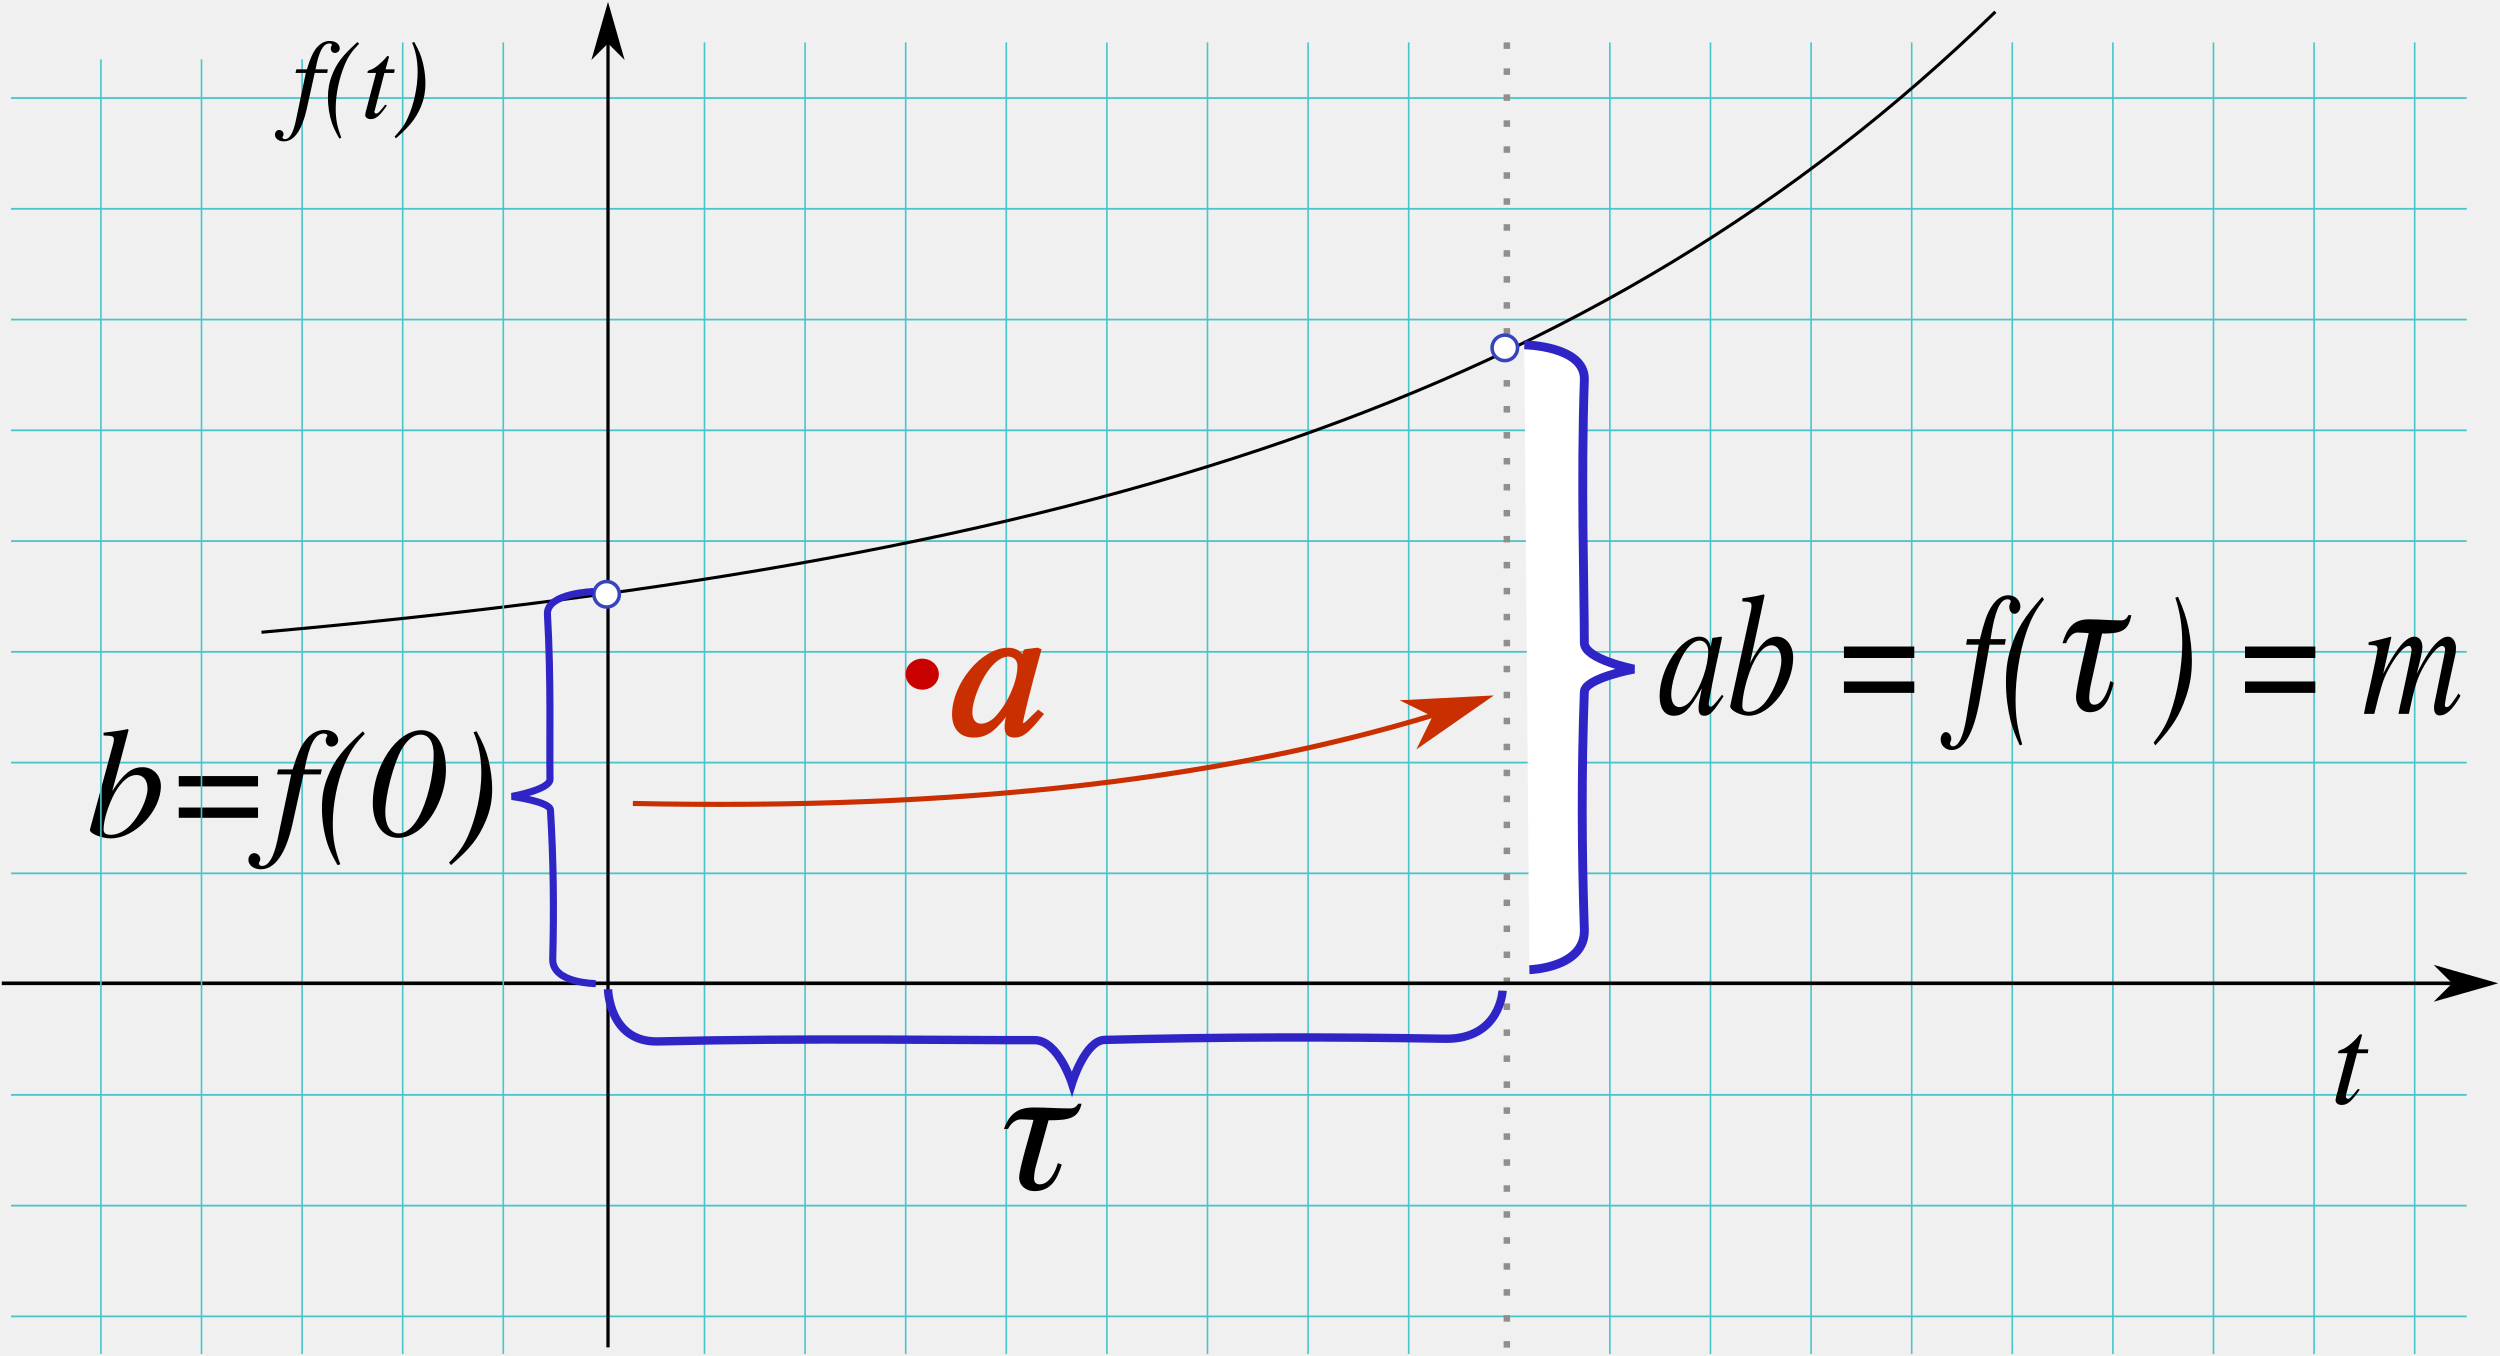
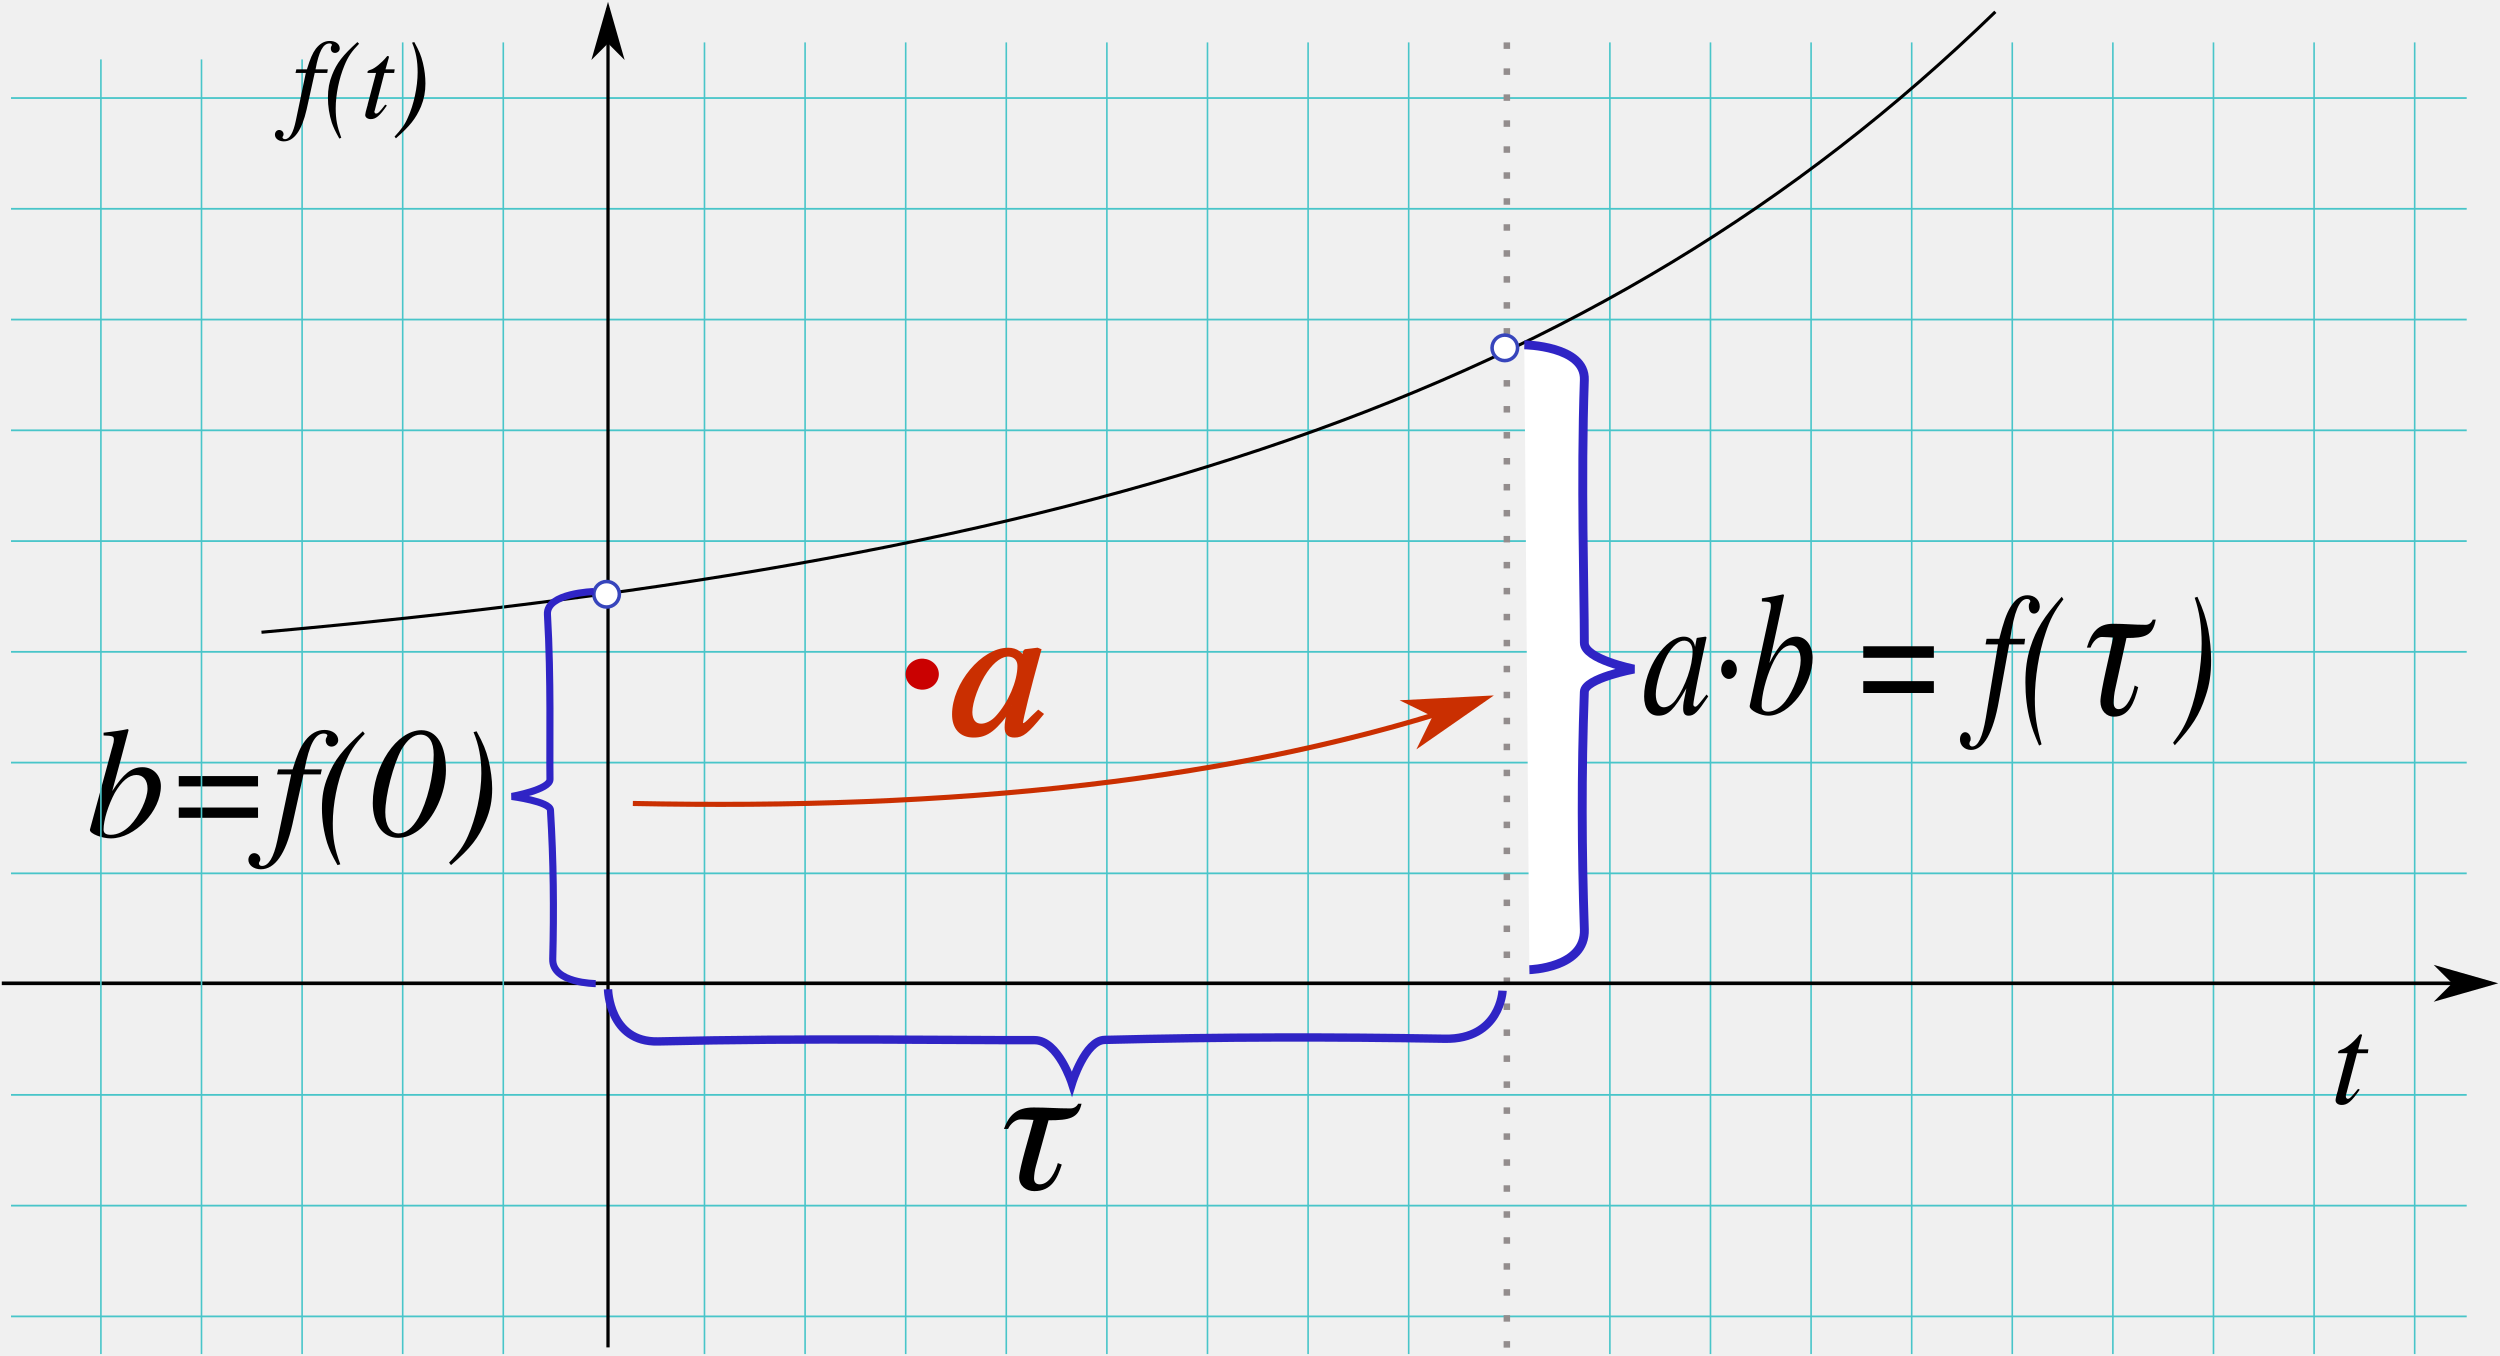
<svg xmlns="http://www.w3.org/2000/svg" width="140.426mm" height="76.157mm" viewBox="0 0 140.426 76.157" version="1.1" id="svg8">
  <defs id="defs2">
    <marker style="overflow:visible" id="marker2645" refX="0" refY="0" orient="auto">
      <path transform="matrix(0.8,0,0,0.8,10,0)" style="fill:#ca2f01;fill-opacity:1;fill-rule:evenodd;stroke:#ca2f01;stroke-width:1pt;stroke-opacity:1" d="M 0,0 5,-5 -12.5,0 5,5 Z" id="path2643" />
    </marker>
    <marker orient="auto" refY="0" refX="0" id="Arrow1Lstart" style="overflow:visible">
      <path id="path4824" d="M 0,0 5,-5 -12.5,0 5,5 Z" style="fill:#000000;fill-opacity:1;fill-rule:evenodd;stroke:#000000;stroke-width:1pt;stroke-opacity:1" transform="matrix(0.8,0,0,0.8,10,0)" />
    </marker>
    <marker style="overflow:visible" id="marker5132" refX="0" refY="0" orient="auto">
      <path transform="matrix(-0.8,0,0,-0.8,-10,0)" style="fill:#ca2f01;fill-opacity:1;fill-rule:evenodd;stroke:#ca2f01;stroke-width:1pt;stroke-opacity:1" d="M 0,0 5,-5 -12.5,0 5,5 Z" id="path5130" />
    </marker>
    <marker orient="auto" refY="0" refX="0" id="Arrow1Lend" style="overflow:visible">
      <path id="path4827" d="M 0,0 5,-5 -12.5,0 5,5 Z" style="fill:#000000;fill-opacity:1;fill-rule:evenodd;stroke:#000000;stroke-width:1pt;stroke-opacity:1" transform="matrix(-0.8,0,0,-0.8,-10,0)" />
    </marker>
    <marker orient="auto" refY="0" refX="0" id="Arrow1Lstart-3" style="overflow:visible">
      <path id="path4824-7" d="M 0,0 5,-5 -12.5,0 5,5 Z" style="fill:#938d8d;fill-opacity:1;fill-rule:evenodd;stroke:#938d8d;stroke-width:1pt;stroke-opacity:1" transform="matrix(0.8,0,0,0.8,10,0)" />
    </marker>
    <marker style="overflow:visible" id="marker2645-3" refX="0" refY="0" orient="auto">
      <path transform="matrix(0.8,0,0,0.8,10,0)" style="fill:#ca2f01;fill-opacity:1;fill-rule:evenodd;stroke:#ca2f01;stroke-width:1pt;stroke-opacity:1" d="M 0,0 5,-5 -12.5,0 5,5 Z" id="path2643-6" />
    </marker>
    <marker style="overflow:visible" id="marker2645-5" refX="0" refY="0" orient="auto">
      <path transform="matrix(0.8,0,0,0.8,10,0)" style="fill:#ca2f01;fill-opacity:1;fill-rule:evenodd;stroke:#ca2f01;stroke-width:1pt;stroke-opacity:1" d="M 0,0 5,-5 -12.5,0 5,5 Z" id="path2643-3" />
    </marker>
  </defs>
  <g id="layer1" transform="translate(-25.90073,-87.74228)">
    <path style="fill:none;stroke:#48c5c9;stroke-width:0.091;stroke-linecap:butt;stroke-linejoin:miter;stroke-miterlimit:4;stroke-dasharray:none;stroke-opacity:1" d="M 42.87,91.079 V 163.8" id="path815" />
    <path style="fill:none;stroke:#48c5c9;stroke-width:0.091;stroke-linecap:butt;stroke-linejoin:miter;stroke-miterlimit:4;stroke-dasharray:none;stroke-opacity:1" d="M 48.52,90.124 V 163.8" id="path815-3" />
    <path style="fill:none;stroke:#48c5c9;stroke-width:0.091;stroke-linecap:butt;stroke-linejoin:miter;stroke-miterlimit:4;stroke-dasharray:none;stroke-opacity:1" d="M 65.472,90.124 V 163.8" id="path815-5" />
    <path style="fill:none;stroke:#48c5c9;stroke-width:0.091;stroke-linecap:butt;stroke-linejoin:miter;stroke-miterlimit:4;stroke-dasharray:none;stroke-opacity:1" d="M 71.123,90.124 V 163.8" id="path815-35" />
    <path style="fill:none;stroke:#48c5c9;stroke-width:0.091;stroke-linecap:butt;stroke-linejoin:miter;stroke-miterlimit:4;stroke-dasharray:none;stroke-opacity:1" d="M 76.774,90.124 V 163.8" id="path815-62" />
    <path style="fill:none;stroke:#48c5c9;stroke-width:0.091;stroke-linecap:butt;stroke-linejoin:miter;stroke-miterlimit:4;stroke-dasharray:none;stroke-opacity:1" d="M 82.424,90.124 V 163.8" id="path815-9" />
    <path style="fill:none;stroke:#48c5c9;stroke-width:0.091;stroke-linecap:butt;stroke-linejoin:miter;stroke-miterlimit:4;stroke-dasharray:none;stroke-opacity:1" d="M 88.075,90.124 V 163.8" id="path815-1" />
    <path style="fill:none;stroke:#48c5c9;stroke-width:0.091;stroke-linecap:butt;stroke-linejoin:miter;stroke-miterlimit:4;stroke-dasharray:none;stroke-opacity:1" d="M 93.726,90.124 V 163.8" id="path815-70" />
    <path style="fill:none;stroke:#48c5c9;stroke-width:0.091;stroke-linecap:butt;stroke-linejoin:miter;stroke-miterlimit:4;stroke-dasharray:none;stroke-opacity:1" d="M 105.027,90.124 V 163.8" id="path815-93" />
    <path style="fill:none;stroke:#48c5c9;stroke-width:0.091;stroke-linecap:butt;stroke-linejoin:miter;stroke-miterlimit:4;stroke-dasharray:none;stroke-opacity:1" d="M 99.377,90.124 V 163.8" id="path815-60" />
    <path style="fill:none;stroke:#48c5c9;stroke-width:0.091;stroke-linecap:butt;stroke-linejoin:miter;stroke-miterlimit:4;stroke-dasharray:none;stroke-opacity:1" d="M 116.329,90.124 V 163.8" id="path815-626" />
    <path style="fill:none;stroke:#48c5c9;stroke-width:0.091;stroke-linecap:butt;stroke-linejoin:miter;stroke-miterlimit:4;stroke-dasharray:none;stroke-opacity:1" d="M 121.979,90.124 V 163.8" id="path815-79" />
    <path style="fill:none;stroke:#48c5c9;stroke-width:0.091;stroke-linecap:butt;stroke-linejoin:miter;stroke-miterlimit:4;stroke-dasharray:none;stroke-opacity:1" d="M 127.63,90.124 V 163.8" id="path815-20" />
    <path style="fill:none;stroke:#48c5c9;stroke-width:0.091;stroke-linecap:butt;stroke-linejoin:miter;stroke-miterlimit:4;stroke-dasharray:none;stroke-opacity:1" d="M 133.281,90.124 V 163.8" id="path815-23" />
    <path style="fill:none;stroke:#48c5c9;stroke-width:0.091;stroke-linecap:butt;stroke-linejoin:miter;stroke-miterlimit:4;stroke-dasharray:none;stroke-opacity:1" d="M 138.931,90.124 V 163.8" id="path815-75" />
    <path style="fill:none;stroke:#48c5c9;stroke-width:0.091;stroke-linecap:butt;stroke-linejoin:miter;stroke-miterlimit:4;stroke-dasharray:none;stroke-opacity:1" d="M 144.582,90.124 V 163.8" id="path815-92" />
    <path style="fill:none;stroke:#48c5c9;stroke-width:0.091;stroke-linecap:butt;stroke-linejoin:miter;stroke-miterlimit:4;stroke-dasharray:none;stroke-opacity:1" d="M 150.233,90.124 V 163.8" id="path815-28" />
    <path style="fill:none;stroke:#48c5c9;stroke-width:0.091;stroke-linecap:butt;stroke-linejoin:miter;stroke-miterlimit:4;stroke-dasharray:none;stroke-opacity:1" d="M 155.884,90.124 V 163.8" id="path815-97" />
    <path style="fill:none;stroke:#48c5c9;stroke-width:0.091;stroke-linecap:butt;stroke-linejoin:miter;stroke-miterlimit:4;stroke-dasharray:none;stroke-opacity:1" d="M 161.534,90.124 V 163.8" id="path815-36" />
    <path style="fill:none;stroke:#48c5c9;stroke-width:0.101;stroke-linecap:butt;stroke-linejoin:miter;stroke-miterlimit:4;stroke-dasharray:none;stroke-opacity:1" d="m 26.519,161.685 h 137.938" id="path4677" />
    <path style="fill:none;stroke:#48c5c9;stroke-width:0.101;stroke-linecap:butt;stroke-linejoin:miter;stroke-miterlimit:4;stroke-dasharray:none;stroke-opacity:1" d="m 26.519,93.25 c 45.979,0 91.959,0 137.938,0" id="path4677-7" />
    <path style="fill:none;stroke:#48c5c9;stroke-width:0.101;stroke-linecap:butt;stroke-linejoin:miter;stroke-miterlimit:4;stroke-dasharray:none;stroke-opacity:1" d="m 26.519,99.471 h 137.938" id="path4677-8" />
    <path style="fill:none;stroke:#48c5c9;stroke-width:0.101;stroke-linecap:butt;stroke-linejoin:miter;stroke-miterlimit:4;stroke-dasharray:none;stroke-opacity:1" d="m 26.519,105.692 h 137.938" id="path4677-45" />
    <path style="fill:none;stroke:#48c5c9;stroke-width:0.101;stroke-linecap:butt;stroke-linejoin:miter;stroke-miterlimit:4;stroke-dasharray:none;stroke-opacity:1" d="m 26.519,111.914 h 137.938" id="path4677-0" />
    <path style="fill:none;stroke:#48c5c9;stroke-width:0.101;stroke-linecap:butt;stroke-linejoin:miter;stroke-miterlimit:4;stroke-dasharray:none;stroke-opacity:1" d="m 26.519,118.135 h 137.938" id="path4677-3" />
    <path style="fill:none;stroke:#48c5c9;stroke-width:0.101;stroke-linecap:butt;stroke-linejoin:miter;stroke-miterlimit:4;stroke-dasharray:none;stroke-opacity:1" d="m 26.519,124.356 h 137.938" id="path4677-6" />
    <path style="fill:none;stroke:#48c5c9;stroke-width:0.101;stroke-linecap:butt;stroke-linejoin:miter;stroke-miterlimit:4;stroke-dasharray:none;stroke-opacity:1" d="m 26.519,130.578 h 137.938" id="path4677-1" />
    <path style="fill:none;stroke:#48c5c9;stroke-width:0.101;stroke-linecap:butt;stroke-linejoin:miter;stroke-miterlimit:4;stroke-dasharray:none;stroke-opacity:1" d="m 26.519,136.799 h 137.938" id="path4677-06" />
    <path style="fill:none;stroke:#48c5c9;stroke-width:0.101;stroke-linecap:butt;stroke-linejoin:miter;stroke-miterlimit:4;stroke-dasharray:none;stroke-opacity:1" d="m 26.519,149.242 h 137.938" id="path4677-061" />
    <path style="fill:none;stroke:#48c5c9;stroke-width:0.101;stroke-linecap:butt;stroke-linejoin:miter;stroke-miterlimit:4;stroke-dasharray:none;stroke-opacity:1" d="m 26.519,155.463 h 137.938" id="path4677-54" />
    <path style="fill:none;stroke:#938d8d;stroke-width:0.365;stroke-linecap:butt;stroke-linejoin:miter;stroke-miterlimit:4;stroke-dasharray:0.365, 1.094;stroke-dashoffset:0;stroke-opacity:1" d="M 110.541,90.124 V 163.8" id="path815-7-4-5" />
    <text xml:space="preserve" style="font-style:italic;font-variant:normal;font-weight:normal;font-stretch:normal;font-size:7.056px;line-height:1.25;font-family:Grey;-inkscape-font-specification:'Grey Italic';letter-spacing:0px;word-spacing:0px;fill:#000000;fill-opacity:1;stroke:none;stroke-width:0.265" x="144.657" y="109.696" id="text1181">
      <tspan id="tspan1179" x="144.657" y="116.08" style="stroke-width:0.265" />
    </text>
    <path style="fill:none;stroke:#000000;stroke-width:0.184;stroke-linecap:butt;stroke-linejoin:miter;stroke-miterlimit:4;stroke-dasharray:none;stroke-opacity:1;marker-start:url(#Arrow1Lstart)" d="M 60.053,88.2 V 163.426" id="path815-7" />
    <path style="fill:none;stroke:#000000;stroke-width:0.204;stroke-linecap:butt;stroke-linejoin:miter;stroke-miterlimit:4;stroke-dasharray:none;stroke-opacity:1;marker-end:url(#Arrow1Lend)" d="M 26.001,142.975 H 165.831" id="path4677-5" />
    <text xml:space="preserve" style="font-style:normal;font-variant:normal;font-weight:normal;font-stretch:normal;font-size:6.381px;line-height:1.25;font-family:Grey;-inkscape-font-specification:Grey;letter-spacing:0px;word-spacing:0px;fill:#000000;fill-opacity:1;stroke:none;stroke-width:0.16" x="42.283" y="94.37" id="text5204">
      <tspan id="tspan5202" x="42.283" y="94.37" style="font-style:italic;font-variant:normal;font-weight:normal;font-stretch:normal;font-family:times;-inkscape-font-specification:'times Italic';stroke-width:0.16">f(t)</tspan>
    </text>
    <text xml:space="preserve" style="font-style:italic;font-variant:normal;font-weight:normal;font-stretch:normal;font-size:7.121px;line-height:1.25;font-family:times;-inkscape-font-specification:'times Italic';letter-spacing:0px;word-spacing:0px;fill:#000000;fill-opacity:1;stroke:none;stroke-width:0.178" x="156.826" y="149.732" id="text5208">
      <tspan id="tspan5206" x="156.826" y="149.732" style="font-style:italic;font-variant:normal;font-weight:normal;font-stretch:normal;font-family:times;-inkscape-font-specification:'times Italic';stroke-width:0.178">t</tspan>
    </text>
    <path style="fill:none;stroke:#000000;stroke-width:0.175px;stroke-linecap:butt;stroke-linejoin:miter;stroke-opacity:1" d="m 137.98,88.406 c -22.504,21.85 -51.018,30.702 -97.392,34.85" id="path5242" />
    <circle style="opacity:1;fill:#ffffff;fill-opacity:1;stroke:#3745bc;stroke-width:0.2;stroke-linecap:square;stroke-linejoin:round;stroke-miterlimit:4;stroke-dasharray:none;stroke-dashoffset:0;stroke-opacity:1" id="path5210-6" cx="59.974" cy="121.123" r="0.717" />
    <circle style="opacity:1;fill:#ffffff;fill-opacity:1;stroke:#3745bc;stroke-width:0.2;stroke-linecap:square;stroke-linejoin:round;stroke-miterlimit:4;stroke-dasharray:none;stroke-dashoffset:0;stroke-opacity:1" id="path5210-9" cx="110.427" cy="107.282" r="0.717" />
    <path style="fill:none;stroke:#2f24c5;stroke-width:0.4;stroke-linecap:butt;stroke-linejoin:miter;stroke-miterlimit:4;stroke-dasharray:none;stroke-dashoffset:0;stroke-opacity:1" d="m 59.363,142.991 c 0,0 -2.451,-0.008 -2.415,-1.377 0.072,-2.78 0.047,-5.476 -0.128,-8.371 -0.029,-0.48 -2.174,-0.764 -2.174,-0.764 0,0 2.155,-0.381 2.147,-0.963 -0.028,-1.989 0.069,-5.586 -0.142,-9.263 -0.069,-1.205 2.597,-1.282 2.597,-1.282 v 0 0" id="path5858" />
    <path style="fill:#ffffff;fill-opacity:1;stroke:#2f24c5;stroke-width:0.5;stroke-linecap:butt;stroke-linejoin:miter;stroke-miterlimit:4;stroke-dasharray:none;stroke-dashoffset:0;stroke-opacity:1" d="m 111.806,142.21 c 0,0 3.16,-0.082 3.088,-2.261 -0.148,-4.429 -0.169,-8.728 0,-13.346 0.028,-0.767 2.788,-1.278 2.788,-1.278 0,0 -2.788,-0.547 -2.788,-1.475 -0.003,-3.172 -0.199,-8.902 0,-14.768 0.065,-1.922 -3.374,-1.971 -3.374,-1.971 v 0 0" id="path5858-43" />
    <text xml:space="preserve" style="font-style:italic;font-variant:normal;font-weight:normal;font-stretch:normal;font-size:8.851px;line-height:1.25;font-family:times;-inkscape-font-specification:'times Italic';letter-spacing:0px;word-spacing:0px;fill:#000000;fill-opacity:1;stroke:none;stroke-width:0.221" x="30.749" y="134.745" id="text929">
      <tspan id="tspan927" x="30.749" y="134.745" style="font-style:italic;font-variant:normal;font-weight:normal;font-stretch:normal;font-family:times;-inkscape-font-specification:'times Italic';stroke-width:0.221">b=f(0)</tspan>
    </text>
    <path style="fill:none;fill-opacity:1;stroke:#ca2f01;stroke-width:0.287;stroke-linecap:butt;stroke-linejoin:miter;stroke-miterlimit:4;stroke-dasharray:none;stroke-opacity:1;marker-start:url(#marker2645)" d="m 109.286,126.985 c -13.797,4.72 -30.079,6.252 -47.838,5.888" id="path973" />
    <path style="fill:none;stroke:#2f24c5;stroke-width:0.471;stroke-linecap:butt;stroke-linejoin:miter;stroke-miterlimit:4;stroke-dasharray:none;stroke-dashoffset:0;stroke-opacity:1" d="m 110.301,143.389 c 0,0 -0.126,2.753 -3.245,2.7 -6.34,-0.107 -12.494,-0.104 -19.106,0.065 -1.098,0.028 -1.837,2.435 -1.837,2.435 0,0 -0.776,-2.425 -2.104,-2.421 -4.541,0.013 -12.744,-0.13 -21.142,0.072 -2.752,0.066 -2.814,-2.929 -2.814,-2.929 v 0 0" id="path5858-3" />
    <path style="font-style:normal;font-variant:normal;font-weight:normal;font-stretch:normal;font-size:10.583px;line-height:1.25;font-family:Grey;-inkscape-font-specification:Grey;letter-spacing:0px;word-spacing:0px;fill:#000000;fill-opacity:1;stroke:none;stroke-width:0.265" id="text1004" d="m 91.869,156.998 c -0.085,0.169 -0.242,0.264 -0.443,0.264 -0.762,0 -1.293,-0.053 -2.055,-0.053 -0.952,0 -1.376,0.413 -1.672,1.207 h 0.232 c 0.148,-0.318 0.446,-0.539 0.711,-0.539 0.233,0 0.719,0.031 0.719,0.031 -0.148,0.603 -0.805,2.731 -0.805,3.229 0,0.476 0.393,0.771 0.848,0.771 0.963,0 1.291,-0.698 1.545,-1.492 l -0.223,-0.084 c -0.116,0.434 -0.455,1.195 -1.016,1.195 -0.212,0 -0.318,-0.126 -0.318,-0.338 0,-0.148 0.042,-0.476 0.105,-0.688 l 0.709,-2.572 c 1.185,0 1.674,-0.117 1.854,-0.932 z" transform="translate(-5.408275,-7.259343)" />
    <g id="g1117" transform="translate(-21.10632,-7.819988)">
      <text id="text971" y="136.752" x="100.43" style="font-style:normal;font-variant:normal;font-weight:normal;font-stretch:normal;font-size:10.583px;line-height:1.25;font-family:Grey;-inkscape-font-specification:Grey;letter-spacing:0px;word-spacing:0px;fill:#ca2f01;fill-opacity:1;stroke:#ca2f01;stroke-width:0.265;stroke-miterlimit:4;stroke-dasharray:none;stroke-opacity:1" xml:space="preserve">
        <tspan style="font-style:italic;font-variant:normal;font-weight:normal;font-stretch:normal;font-family:times;-inkscape-font-specification:'times Italic';fill:#ca2f01;fill-opacity:1;stroke:#ca2f01;stroke-width:0.265;stroke-miterlimit:4;stroke-dasharray:none;stroke-opacity:1" y="136.752" x="100.43" id="tspan969">a</tspan>
      </text>
      <path d="m 99.692,133.147 a 0.934,0.872 0 0 1 -0.58,1.108 0.934,0.872 0 0 1 -1.187,-0.541 0.934,0.872 0 0 1 0.58,-1.108 0.934,0.872 0 0 1 1.188,0.541" id="path1657" style="opacity:1;fill:#ca0101;fill-opacity:1;stroke:none;stroke-width:0.2;stroke-linecap:square;stroke-linejoin:round;stroke-miterlimit:4;stroke-dasharray:none;stroke-dashoffset:0;stroke-opacity:1" />
    </g>
-     <g id="g980" transform="matrix(0.8870772,0,0,1.110708,-33.07727,57.16469)">
-       <text id="text929-3" y="63.629" x="171.419" style="font-style:italic;font-variant:normal;font-weight:normal;font-stretch:normal;font-size:8.851px;line-height:1.25;font-family:times;-inkscape-font-specification:'times Italic';letter-spacing:0px;word-spacing:0px;fill:#000000;fill-opacity:1;stroke:none;stroke-width:0.221" xml:space="preserve">
-         <tspan style="font-style:italic;font-variant:normal;font-weight:normal;font-stretch:normal;font-family:times;-inkscape-font-specification:'times Italic';stroke-width:0.221" y="63.629" x="171.419" id="tspan927-5">ab = f(   ) = m</tspan>
+     <g id="g1881">
+       <text transform="scale(0.8936772,1.118972)" id="text929-3" y="114.246" x="132.165" style="font-style:italic;font-variant:normal;font-weight:normal;font-stretch:normal;font-size:8.786px;line-height:1.25;font-family:times;-inkscape-font-specification:'times Italic';letter-spacing:0px;word-spacing:0px;fill:#000000;fill-opacity:1;stroke:none;stroke-width:0.22" xml:space="preserve">
+         <tspan style="font-style:italic;font-variant:normal;font-weight:normal;font-stretch:normal;font-family:times;-inkscape-font-specification:'times Italic';stroke-width:0.22" y="114.246" x="132.165" id="tspan927-5">a·b = f(   )</tspan>
      </text>
-       <path d="m 91.869,156.998 c -0.085,0.169 -0.242,0.264 -0.443,0.264 -0.762,0 -1.293,-0.053 -2.055,-0.053 -0.952,0 -1.376,0.413 -1.672,1.207 h 0.232 c 0.148,-0.318 0.446,-0.539 0.711,-0.539 0.233,0 0.719,0.031 0.719,0.031 -0.148,0.603 -0.805,2.731 -0.805,3.229 0,0.476 0.393,0.771 0.848,0.771 0.963,0 1.291,-0.698 1.545,-1.492 l -0.223,-0.084 c -0.116,0.434 -0.455,1.195 -1.016,1.195 -0.212,0 -0.318,-0.126 -0.318,-0.338 0,-0.148 0.042,-0.476 0.105,-0.688 l 0.709,-2.572 c 1.185,0 1.674,-0.117 1.854,-0.932 z" id="text1004-6" style="font-style:normal;font-variant:normal;font-weight:normal;font-stretch:normal;font-size:10.583px;line-height:1.25;font-family:Grey;-inkscape-font-specification:Grey;letter-spacing:0px;word-spacing:0px;fill:#000000;fill-opacity:1;stroke:none;stroke-width:0.265" transform="translate(109.3844,-98.35885)" />
+       <path d="m 91.869,156.998 c -0.085,0.169 -0.242,0.264 -0.443,0.264 -0.762,0 -1.293,-0.053 -2.055,-0.053 -0.952,0 -1.376,0.413 -1.672,1.207 h 0.232 c 0.148,-0.318 0.446,-0.539 0.711,-0.539 0.233,0 0.719,0.031 0.719,0.031 -0.148,0.603 -0.805,2.731 -0.805,3.229 0,0.476 0.393,0.771 0.848,0.771 0.963,0 1.291,-0.698 1.545,-1.492 l -0.223,-0.084 c -0.116,0.434 -0.455,1.195 -1.016,1.195 -0.212,0 -0.318,-0.126 -0.318,-0.338 0,-0.148 0.042,-0.476 0.105,-0.688 l 0.709,-2.572 c 1.185,0 1.674,-0.117 1.854,-0.932 z" id="text1004-6" style="font-style:normal;font-variant:normal;font-weight:normal;font-stretch:normal;font-size:10.583px;line-height:1.25;font-family:Grey;-inkscape-font-specification:Grey;letter-spacing:0px;word-spacing:0px;fill:#000000;fill-opacity:1;stroke:none;stroke-width:0.265" transform="matrix(0.8870772,0,0,1.110708,65.32561,-51.83413)" />
    </g>
    <path style="fill:none;stroke:#48c5c9;stroke-width:0.091;stroke-linecap:butt;stroke-linejoin:miter;stroke-miterlimit:4;stroke-dasharray:none;stroke-opacity:1" d="M 54.171,90.124 V 163.8" id="path815-6-2" />
    <path style="fill:none;stroke:#48c5c9;stroke-width:0.091;stroke-linecap:butt;stroke-linejoin:miter;stroke-miterlimit:4;stroke-dasharray:none;stroke-opacity:1" d="M 37.219,91.079 V 163.8" id="path815-6" />
    <path style="fill:none;stroke:#48c5c9;stroke-width:0.091;stroke-linecap:butt;stroke-linejoin:miter;stroke-miterlimit:4;stroke-dasharray:none;stroke-opacity:1" d="M 31.569,91.079 V 163.8" id="path815-12" />
  </g>
</svg>
